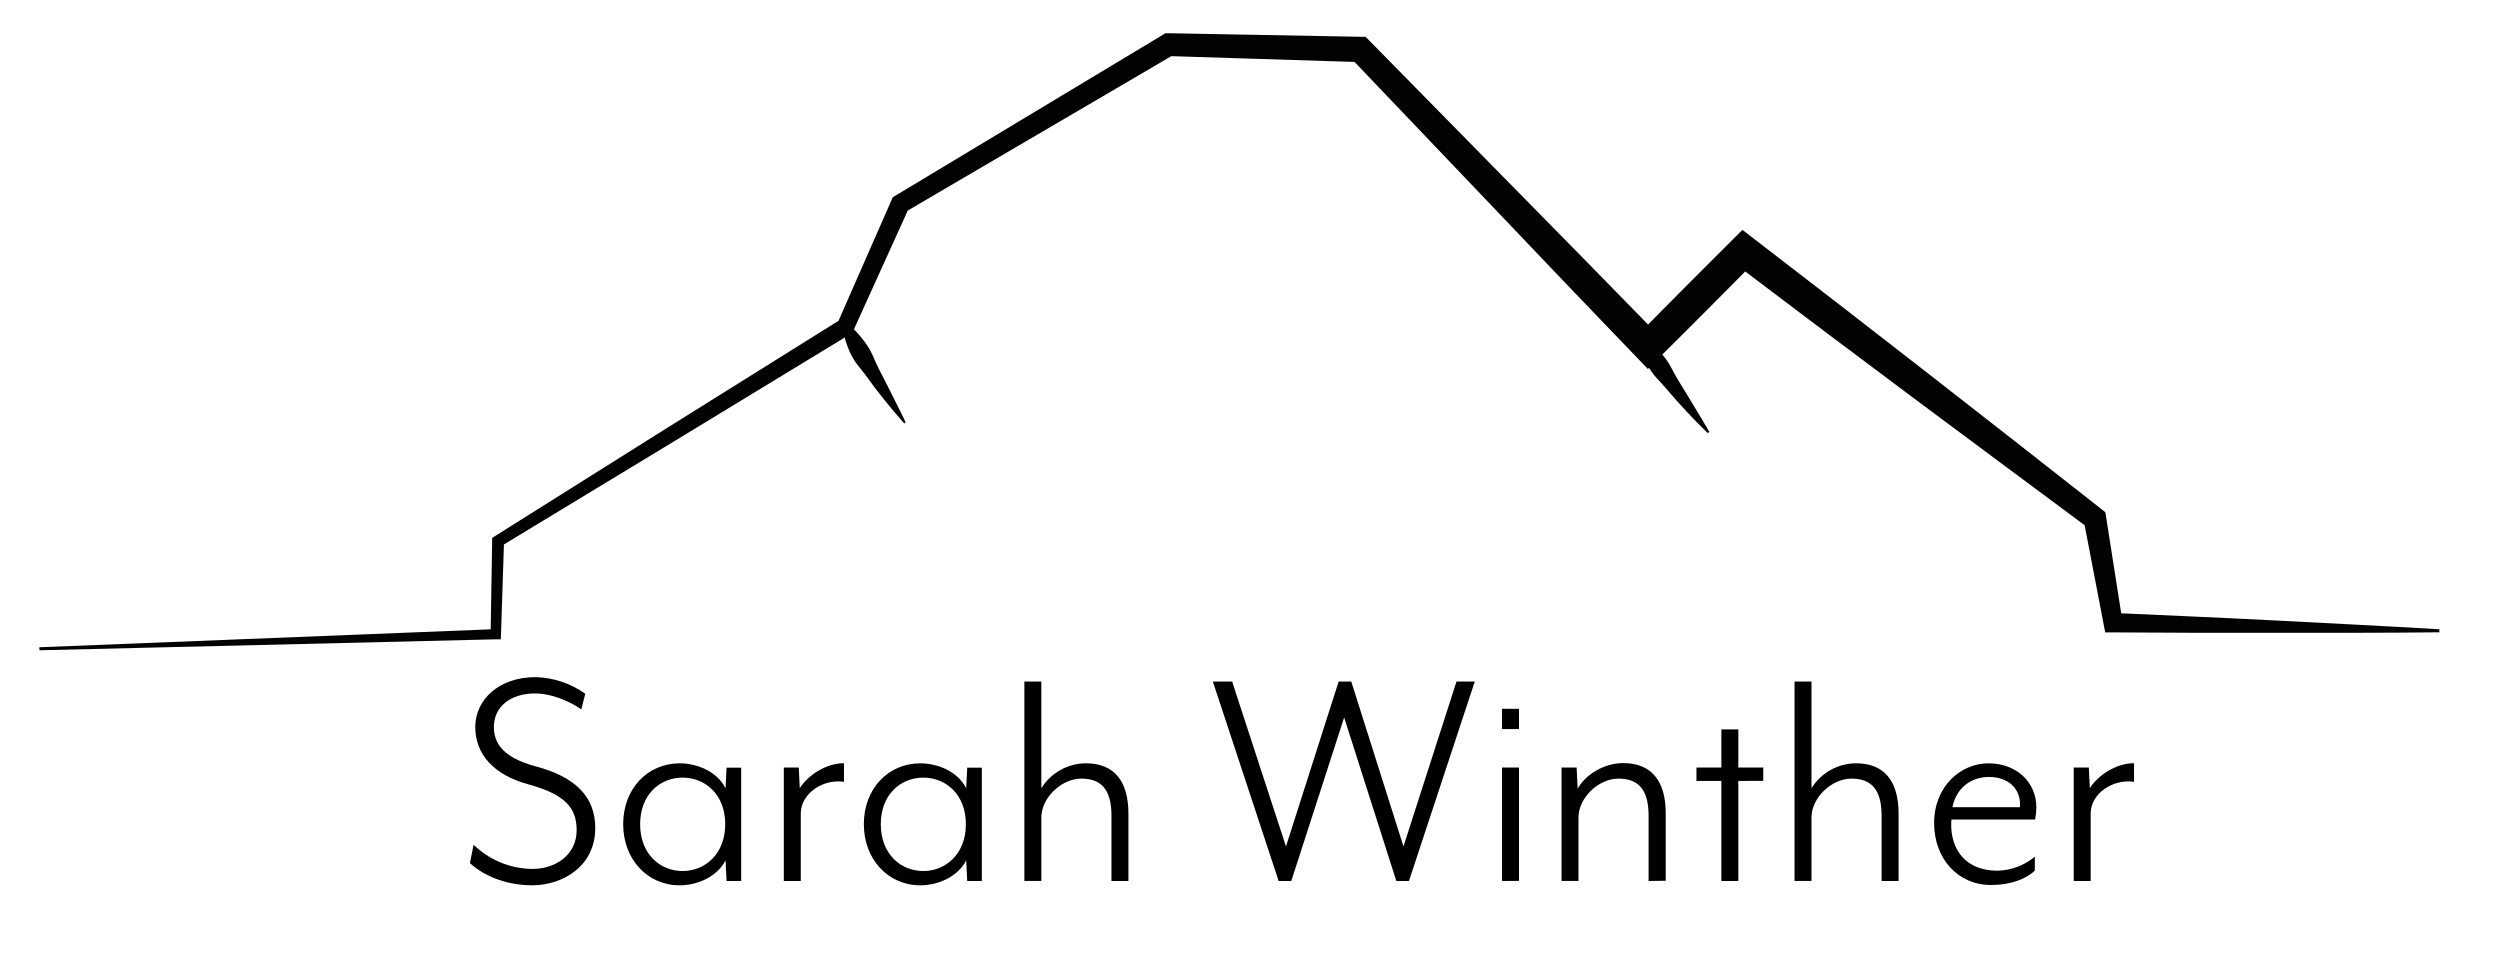
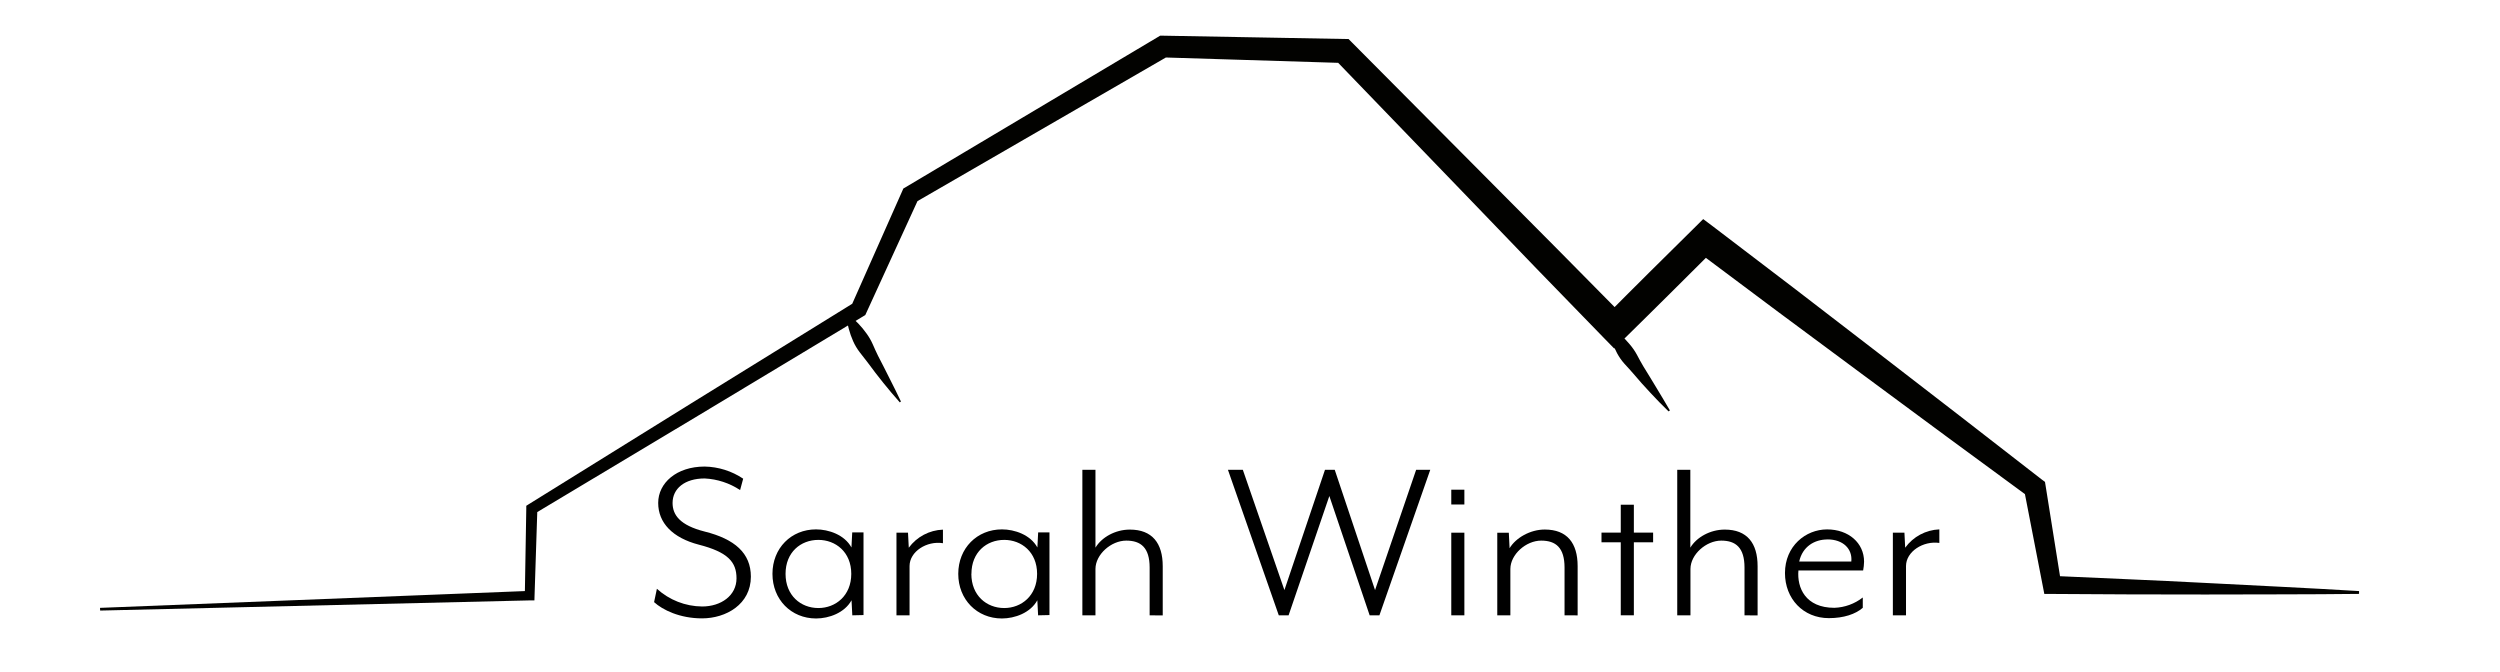
- <svg xmlns="http://www.w3.org/2000/svg" id="Layer_1" data-name="Layer 1" viewBox="0 0 827.33 319.37">
+ <svg xmlns="http://www.w3.org/2000/svg" id="Layer_1" data-name="Layer 1" viewBox="0 0 968.11 260.09">
  <defs>
    <style>
      .cls-1 {
-         fill: none;
-       }
- 
-       .cls-2 {
-         clip-path: url(#clip-path);
-       }
- 
-       .cls-3 {
        fill: #020200;
      }
    </style>
-     <clipPath id="clip-path">
-       <rect class="cls-1" width="827.33" height="319.37" />
-     </clipPath>
  </defs>
-   <g class="cls-2">
-     <path class="cls-3" d="M13,214.2l151-6-1.65,1.66.52-30.85,0-1,.91-.58L221,141.46l57.26-35.78L277.13,107l17.92-40.82.39-.9.88-.53,88.45-53.2.92-.55,1.11,0,63.42,1.17,1.68,0,1.23,1.24,48,48.84,24,24.42,23.94,24.49-7.33-.05c5.27-5.31,10.49-10.67,15.78-15.95L573.39,79.3l3.23-3.23,3.59,2.77,28.93,22.29L638,123.54,666.77,146l28.74,22.54,1.22,1,.23,1.42,5.41,34.55-3.1-2.67,27,1.21c9,.42,18,.82,27,1.3l27,1.4c9,.44,18,1,27,1.5l0,1c-9,.08-18,.17-27,.16l-27,0c-9,0-18,0-27,0l-27-.13h-2.59l-.51-2.66-6.59-34.34,1.44,2.38-29.32-21.77L632.28,131l-29.22-21.9-29.14-22,6.82-.47-15.81,15.92c-5.26,5.31-10.59,10.56-15.88,15.84l-3.72,3.71-3.61-3.76L518,93.62,494.37,68.83,447.1,19.28,450,20.55l-63.4-2,2-.53L299.56,70.17l1.28-1.43-18.41,40.59-.37.83-.75.46-57.69,35.1-57.75,35,.93-1.62-1,30.84-.06,1.63-1.6,0L13.07,215.2Z" />
-     <path class="cls-3" d="M565.12,143.31c-2.41-2.32-4.73-4.73-7-7.16l-3.39-3.7-3.29-3.8c-1.08-1.27-2.24-2.5-3.38-3.74a21,21,0,0,1-2.88-4.12,31.24,31.24,0,0,1-2-4.69,19.52,19.52,0,0,1-1.1-5.24l.53-.29a35.12,35.12,0,0,1,7.58,6.85,23.05,23.05,0,0,1,2.78,4.07c.79,1.46,1.54,2.94,2.41,4.35l2.6,4.23,2.58,4.27c1.71,2.86,3.46,5.7,5.13,8.6Z" />
-     <path class="cls-3" d="M299.24,140.13c-2.21-2.47-4.31-5-6.41-7.59l-3.07-3.9-2.95-4c-1-1.34-2-2.63-3.07-3.94a21.21,21.21,0,0,1-2.54-4.27,32.07,32.07,0,0,1-1.68-4.77,19.82,19.82,0,0,1-.69-5.25l.54-.26a34.2,34.2,0,0,1,7,7.28,22.71,22.71,0,0,1,2.44,4.22c.67,1.5,1.3,3,2.05,4.47l2.25,4.38,2.22,4.4c1.46,3,3,5.89,4.38,8.88Z" />
+   <g>
+     <path class="cls-1" d="M38.73,235.39l166.32-6.57-1.82,1.81L203.8,197l0-1.14,1-.63,63-39.12,63.07-39-1.24,1.41L349.38,74l.44-1,1-.58,97.43-58,1-.6,1.23,0,69.86,1.27,1.86,0,1.35,1.36,52.9,53.22,26.45,26.62,26.37,26.69-8.07,0c5.79-5.8,11.55-11.63,17.38-17.39L656,88.36l3.55-3.52,4,3,31.87,24.29,31.76,24.43,31.72,24.48,31.66,24.57,1.35,1,.25,1.56,6,37.65L794.67,223l29.72,1.32c9.91.45,19.82.89,29.72,1.42l29.71,1.51c9.91.48,19.81,1.07,29.71,1.64l0,1.09c-9.92.09-19.84.19-29.76.18l-29.75.06c-9.92,0-19.84,0-29.75-.05L794.5,230l-2.85,0-.56-2.89-7.27-37.43,1.6,2.6-32.31-23.73-32.23-23.82-32.19-23.87-32.1-24,7.51-.5-17.42,17.34c-5.79,5.79-11.66,11.51-17.49,17.27l-4.09,4-4-4.1L595,104,569,77l-52.08-54,3.21,1.39-69.84-2.16,2.24-.57L354.36,78.42l1.4-1.57L335.49,121.1l-.41.9-.83.5-63.54,38.25-63.62,38.12,1-1.76L207,230.73l-.05,1.77-1.77,0-166.4,3.94Z" />
+     <path class="cls-1" d="M646.15,159.31c-2.42-2.32-4.74-4.73-7-7.16l-3.39-3.7-3.29-3.8c-1.09-1.27-2.24-2.5-3.38-3.75a21,21,0,0,1-2.88-4.11,32.34,32.34,0,0,1-2.06-4.69,19.51,19.51,0,0,1-1.09-5.24l.53-.29a34.87,34.87,0,0,1,7.58,6.85,23.22,23.22,0,0,1,2.78,4.07c.78,1.45,1.54,2.94,2.41,4.35l2.6,4.23,2.58,4.26c1.71,2.86,3.45,5.7,5.12,8.61Z" />
+     <path class="cls-1" d="M348.45,155.82c-2.21-2.47-4.31-5-6.41-7.59l-3.07-3.9-3-4c-1-1.34-2-2.63-3.06-3.94a21.21,21.21,0,0,1-2.54-4.27,32.07,32.07,0,0,1-1.68-4.77,19.47,19.47,0,0,1-.7-5.25l.55-.26a34,34,0,0,1,7,7.28,22.71,22.71,0,0,1,2.44,4.22c.67,1.5,1.3,3,2.05,4.47l2.25,4.37,2.22,4.41c1.46,2.95,3,5.88,4.38,8.88Z" />
    <g>
-       <path d="M156.73,279.56a28.37,28.37,0,0,0,19.36,8c8.14,0,14.74-4.95,14.74-12.76,0-7.37-3.63-11.88-16.17-15.29-11.22-3.08-17.38-9.9-17.38-18.92s7.81-16.5,19.91-16.5a29.48,29.48,0,0,1,16.5,5.5l-1.32,5.17c-4.4-3.08-10.45-5.28-15.18-5.28-8.58,0-13.75,4.62-13.75,11.11,0,5.39,3.08,10.12,13.75,13,12.87,3.41,19.8,9.79,19.8,20.46,0,12.54-10.67,18.92-20.9,18.92-9.57,0-16.94-3.85-20.57-7.37Z" />
-       <path d="M240.44,291.55l-.33-6.82c-3,5.72-9.68,8.25-15.18,8.25-10.67,0-18.7-8.58-18.7-20.24s8-20.13,18.7-20.13c5.39,0,12.21,2.42,15.18,8.25l.33-6.82h4.84v37.51Zm-28.6-18.81c0,9.79,6.49,15.51,14.08,15.51,7.37,0,14.08-5.61,14.08-15.51s-6.71-15.4-14.08-15.4C218.33,257.34,211.84,263,211.84,272.74Z" />
-       <path d="M265,269.22v22.33h-5.61V254h4.95l.33,6.82c2.75-4.29,8.69-8.25,14.63-8.25v6.16C272.34,257.67,265,262.62,265,269.22Z" />
-       <path d="M320.08,291.55l-.33-6.82c-3,5.72-9.68,8.25-15.18,8.25-10.67,0-18.7-8.58-18.7-20.24s8-20.13,18.7-20.13c5.39,0,12.21,2.42,15.18,8.25l.33-6.82h4.84v37.51Zm-28.6-18.81c0,9.79,6.49,15.51,14.08,15.51,7.37,0,14.08-5.61,14.08-15.51s-6.71-15.4-14.08-15.4C298,257.34,291.48,263,291.48,272.74Z" />
-       <path d="M367.82,291.55V269.88c0-9-3.74-12.21-10-12.21-6.49,0-13.2,6.27-13.2,12.87v21H339v-66h5.61v35.31a17.45,17.45,0,0,1,14.74-8.25c9.57,0,14.08,6.16,14.08,16.61v22.33Z" />
-       <path d="M407.75,225.55l17.82,54.56L443,225.55h4.18l17.27,54.56L482,225.55h6.05l-21.78,66h-4.18l-17.27-54.12-17.49,54.12h-4.18l-21.78-66Z" />
-       <path d="M497.07,241.28v-6.71h5.61v6.71Zm0,50.27V254h5.61v37.51Z" />
-       <path d="M545.57,291.55V269.88c0-9-3.74-12.21-10-12.21-6.49,0-13.2,6.27-13.2,12.87v21h-5.61V254h5l.33,7c2.64-4.73,8.8-8.47,15.07-8.47,9.57,0,14.08,6.16,14.08,16.61v22.33Z" />
-       <path d="M575.27,258.44v33.11h-5.61V258.44h-8.25V254h8.25V241.39h5.61V254h8.25v4.4Z" />
-       <path d="M622.68,291.55V269.88c0-9-3.74-12.21-10-12.21-6.49,0-13.2,6.27-13.2,12.87v21h-5.61v-66h5.61v35.31a17.45,17.45,0,0,1,14.74-8.25c9.57,0,14.08,6.16,14.08,16.61v22.33Z" />
-       <path d="M673.5,271.2H645.78c-.66,7.81,3,16.94,15.4,16.94a20.15,20.15,0,0,0,12.21-4.62v4.62c-3.08,2.86-8.14,4.73-14.52,4.73-11,0-18.81-8.8-18.81-20.46,0-12.21,8.8-19.8,18-19.8s15.84,6.16,15.84,14.63A25.65,25.65,0,0,1,673.5,271.2Zm-15.29-14.08c-5.5,0-10.67,3.19-12.1,10h22.33C669,261.41,664.92,257.12,658.21,257.12Z" />
-       <path d="M691.87,269.22v22.33h-5.61V254h5l.33,6.82c2.75-4.29,8.69-8.25,14.63-8.25v6.16C699.24,257.67,691.87,262.62,691.87,269.22Z" />
+       <path d="M254.38,228a26.4,26.4,0,0,0,17.5,6.86c7.36,0,13.33-4.23,13.33-10.9,0-6.29-3.28-10.14-14.62-13.05-10.14-2.63-15.71-8.45-15.71-16.15s7.06-14.09,18-14.09a27.67,27.67,0,0,1,14.91,4.7l-1.19,4.41a27.3,27.3,0,0,0-13.72-4.5c-7.76,0-12.43,3.94-12.43,9.48,0,4.6,2.78,8.64,12.43,11.08,11.63,2.91,17.89,8.36,17.89,17.47,0,10.7-9.64,16.15-18.89,16.15-8.65,0-15.31-3.29-18.59-6.29Z" />
+       <path d="M330.05,238.28l-.3-5.83c-2.69,4.89-8.75,7.05-13.72,7.05-9.65,0-16.9-7.33-16.9-17.28S306.38,205,316,205c4.87,0,11,2.06,13.72,7l.3-5.82h4.37v32ZM304.2,222.22c0,8.36,5.86,13.24,12.72,13.24,6.66,0,12.73-4.79,12.73-13.24s-6.07-13.15-12.73-13.15C310.06,209.07,304.2,213.86,304.2,222.22Z" />
+       <path d="M352.22,219.21v19.07h-5.07v-32h4.47l.3,5.82a17.17,17.17,0,0,1,13.23-7v5.25C358.88,209.35,352.22,213.58,352.22,219.21Z" />
+       <path d="M402,238.28l-.3-5.83c-2.68,4.89-8.74,7.05-13.72,7.05-9.64,0-16.9-7.33-16.9-17.28S378.37,205,388,205c4.88,0,11,2.06,13.72,7l.3-5.82h4.38v32Zm-25.85-16.06c0,8.36,5.87,13.24,12.73,13.24,6.66,0,12.73-4.79,12.73-13.24s-6.07-13.15-12.73-13.15C382.05,209.07,376.18,213.86,376.18,222.22Z" />
+       <path d="M445.19,238.28v-18.5c0-7.7-3.39-10.43-9.05-10.43-5.87,0-11.93,5.36-11.93,11v17.94h-5.07V181.93h5.07v30.15c2.38-4,7.65-7,13.32-7,8.65,0,12.73,5.25,12.73,14.17v19.07Z" />
+       <path d="M481.28,181.93l16.1,46.58,15.71-46.58h3.78l15.61,46.58,15.91-46.58h5.47l-19.69,56.35h-3.78l-15.61-46.2L499,238.28H495.2l-19.69-56.35Z" />
+       <path d="M562,195.36v-5.73h5.07v5.73Zm0,42.92v-32h5.07v32Z" />
+       <path d="M605.86,238.28v-18.5c0-7.7-3.38-10.43-9.05-10.43-5.87,0-11.93,5.36-11.93,11v17.94h-5.07v-32h4.47l.3,6c2.39-4,7.95-7.23,13.62-7.23,8.65,0,12.73,5.25,12.73,14.17v19.07Z" />
+       <path d="M632.7,210v28.27h-5.07V210h-7.46v-3.75h7.46v-10.8h5.07v10.8h7.46V210Z" />
+       <path d="M675.55,238.28v-18.5c0-7.7-3.38-10.43-9-10.43-5.86,0-11.93,5.36-11.93,11v17.94H649.5V181.93h5.07v30.15c2.39-4,7.66-7,13.33-7,8.65,0,12.72,5.25,12.72,14.17v19.07Z" />
+       <path d="M721.49,220.9H696.43c-.59,6.67,2.69,14.47,13.92,14.47a18.87,18.87,0,0,0,11-4v4c-2.79,2.44-7.36,4-13.13,4-9.94,0-17-7.51-17-17.46,0-10.43,8-16.9,16.31-16.9s14.32,5.25,14.32,12.48A20.43,20.43,0,0,1,721.49,220.9Zm-13.82-12c-5,0-9.65,2.73-10.94,8.55h20.18C717.41,212.55,713.73,208.88,707.67,208.88Z" />
+       <path d="M738.09,219.21v19.07H733v-32h4.48l.29,5.82A17.17,17.17,0,0,1,751,205v5.25C744.75,209.35,738.09,213.58,738.09,219.21Z" />
    </g>
  </g>
</svg>
